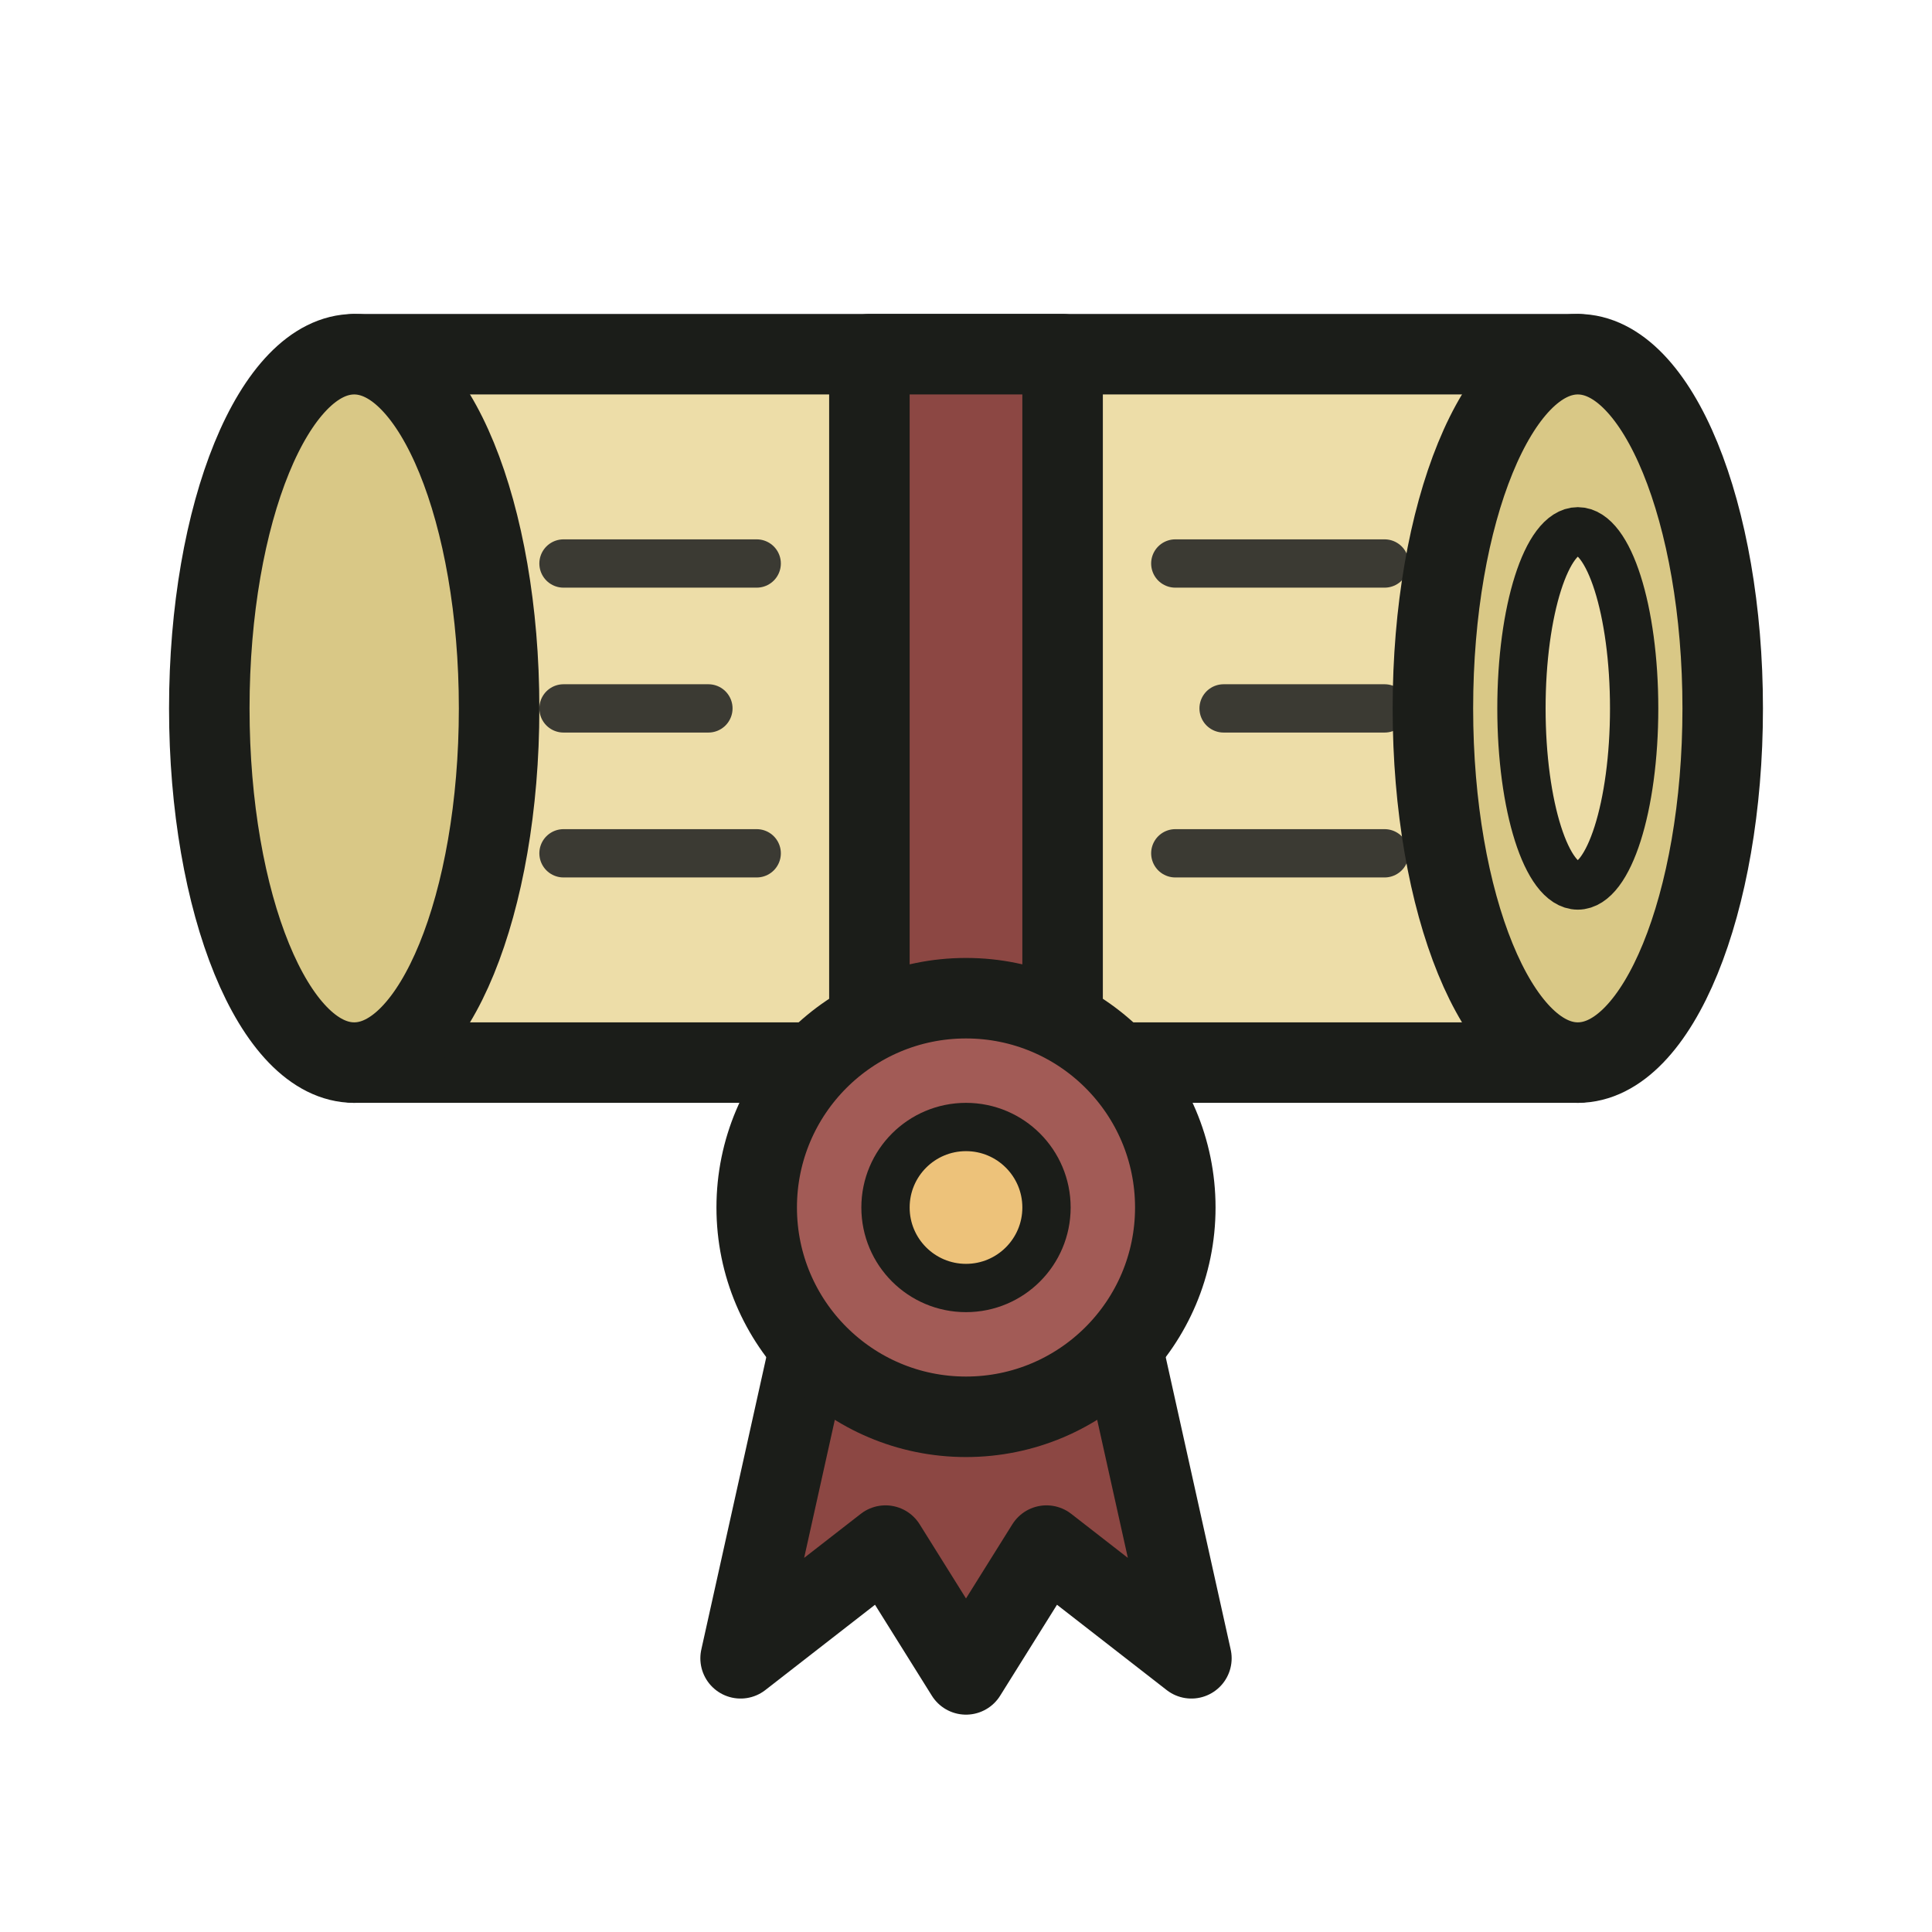
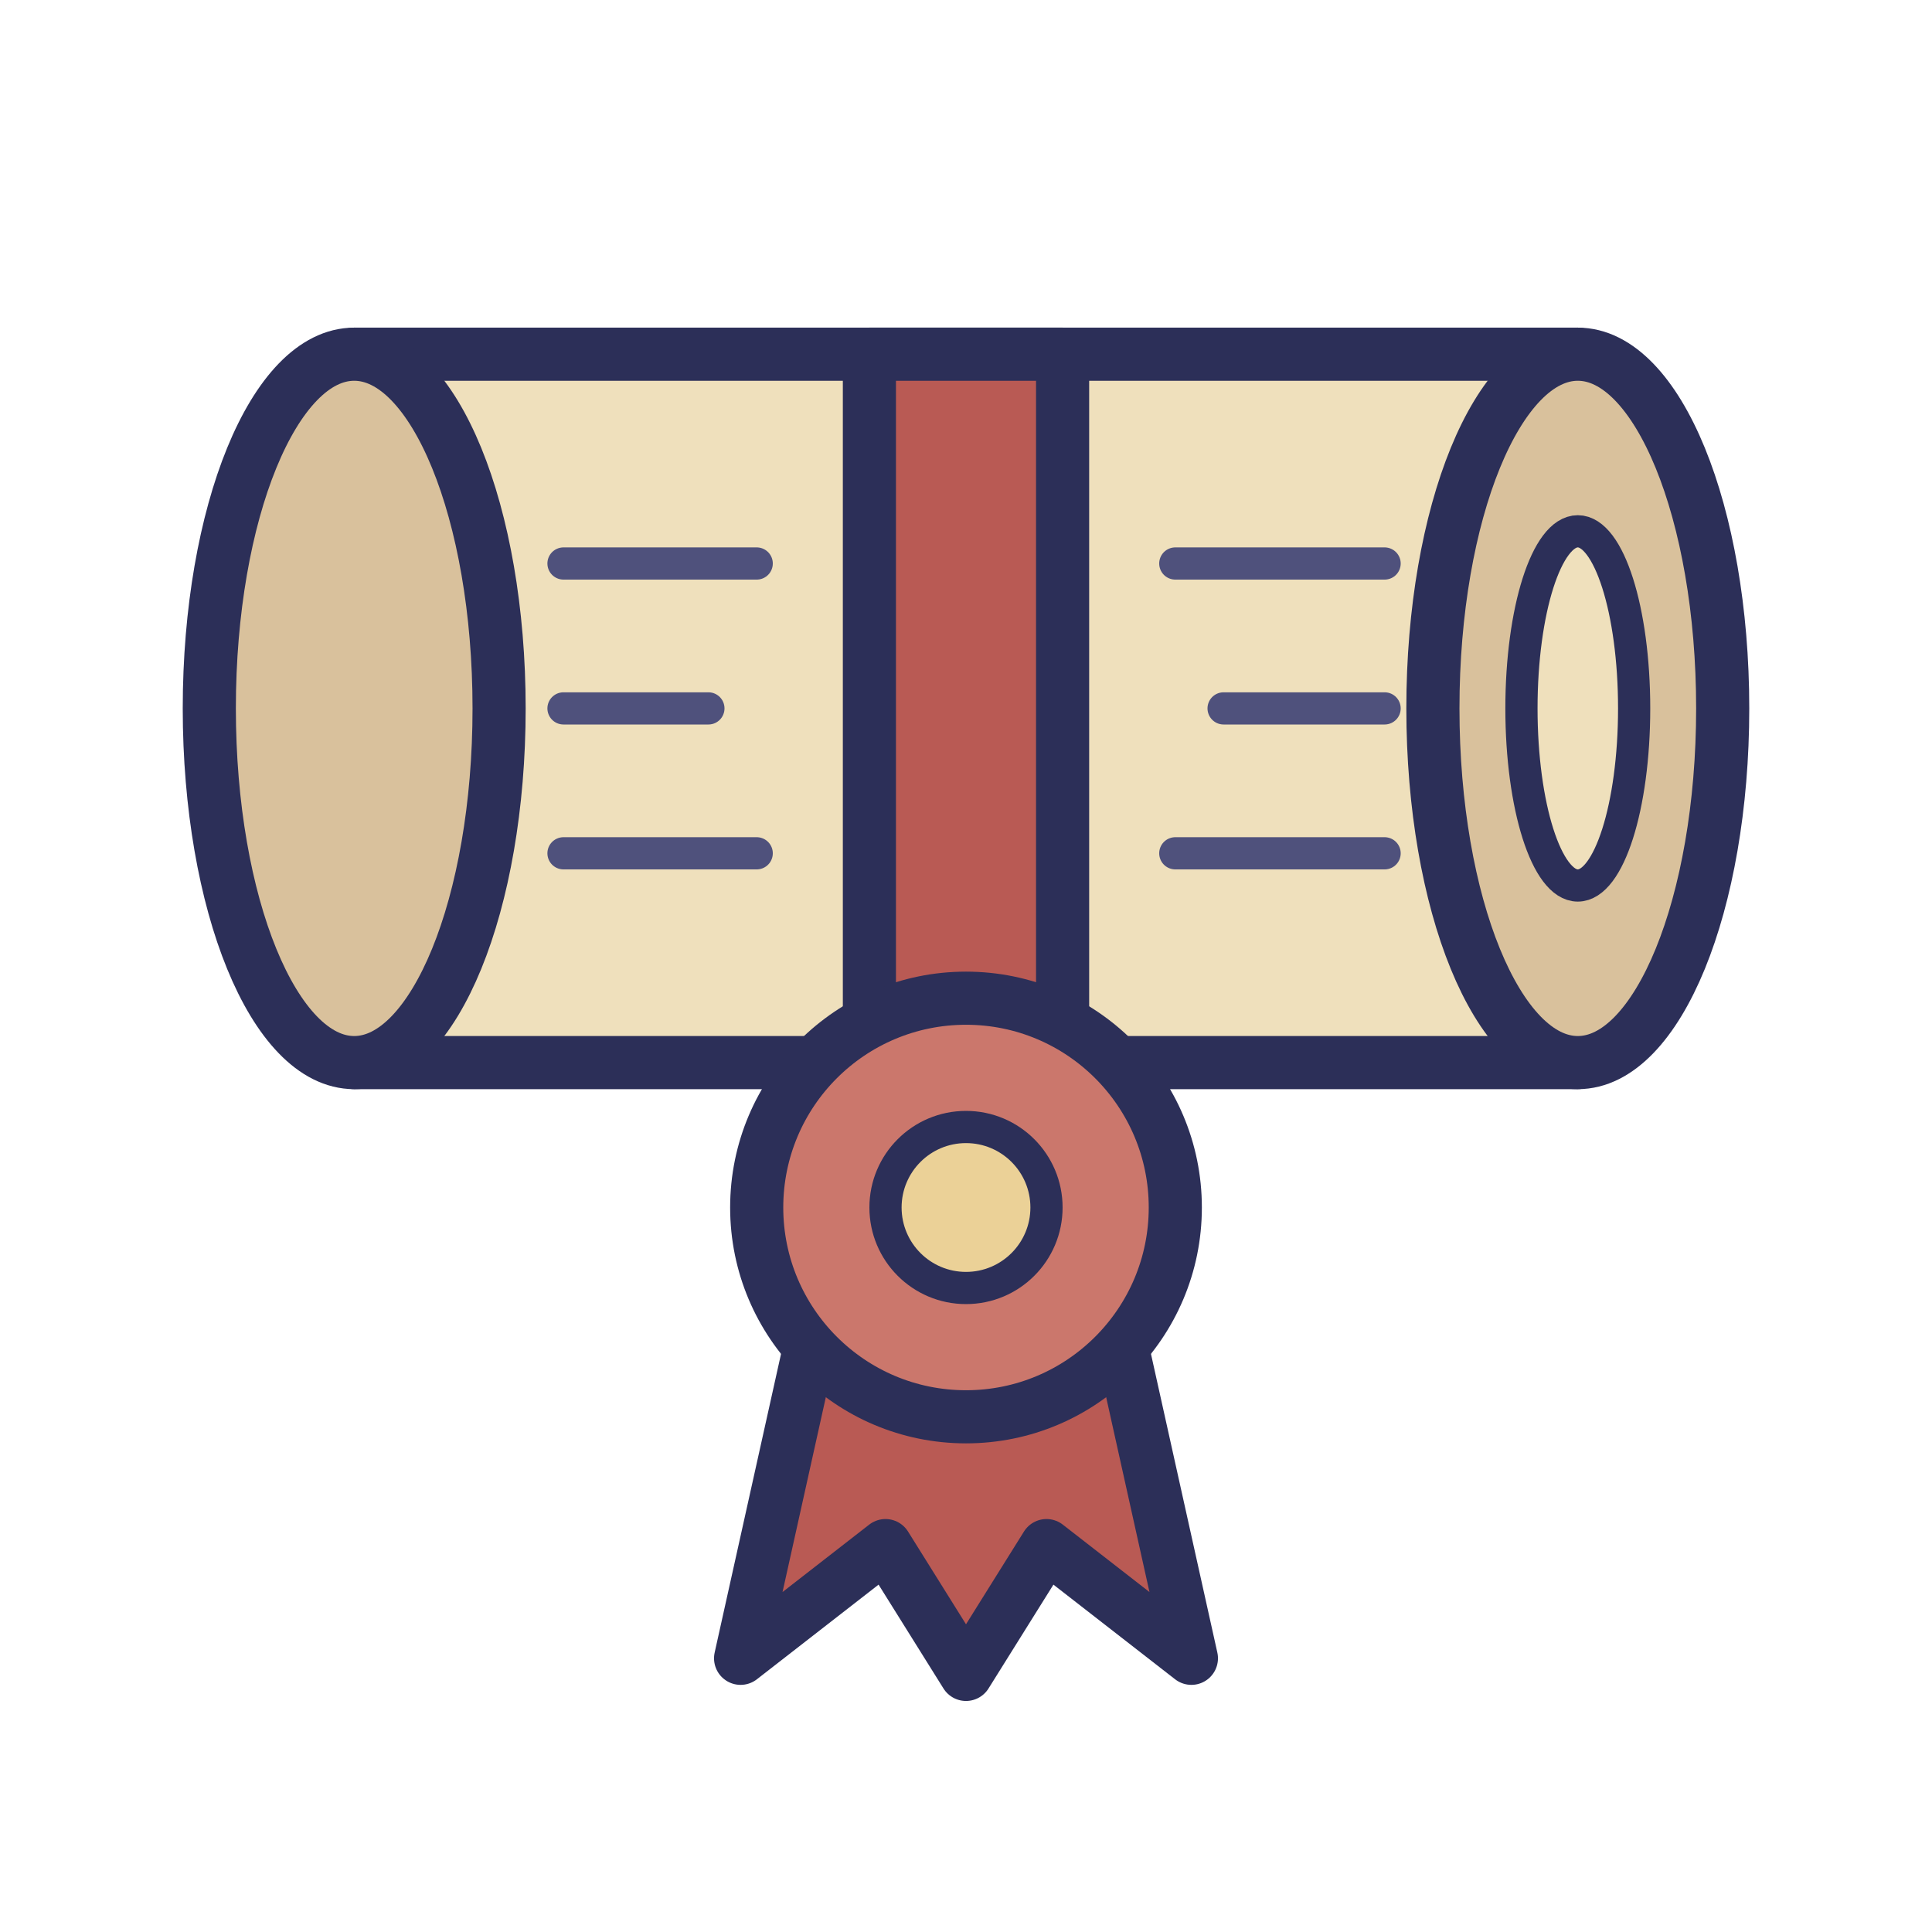
<svg xmlns="http://www.w3.org/2000/svg" viewBox="0 0 120 120">
-   <g stroke="#1B1D19" stroke-width="5" stroke-linejoin="round" stroke-linecap="round" transform="translate(0 -8)">
-     <path d="M52 84 L46 111 L55 104 L60 112 L65 104 L74 111 L68 84 Z" fill="#8C4743" />
-     <rect x="22" y="30" width="76" height="44" fill="#EDDDA8" />
-     <path d="M35 43 H47 M35 52 H44 M35 61 H47 M73 43 H86 M76 52 H86 M73 61 H86" stroke="#3B3A33" stroke-width="3" fill="none" />
-     <rect x="54" y="30" width="12" height="44" fill="#8C4743" />
-     <ellipse cx="22" cy="52" rx="9" ry="22" fill="#D9C886" />
-     <ellipse cx="98" cy="52" rx="9" ry="22" fill="#D9C886" />
-     <ellipse cx="98" cy="52" rx="3.5" ry="11" fill="#EDDDA8" stroke-width="3" />
-     <circle cx="60" cy="83" r="13" fill="#A25B56" />
-     <circle cx="60" cy="83" r="5" fill="#EDC27A" stroke-width="3" />
+   <g stroke="#2C2F58" stroke-width="3.3" stroke-linejoin="round" stroke-linecap="round" transform="translate(0 -8)">
+     <path d="M52 84 L46 111 L55 104 L60 112 L65 104 L74 111 L68 84 Z" fill="#B95A54" />
+     <rect x="22" y="30" width="76" height="44" fill="#EFE0BC" />
+     <path d="M35 43 H47 M35 52 H44 M35 61 H47 M73 43 H86 M76 52 H86 M73 61 H86" stroke="#4F517C" stroke-width="2" fill="none" />
+     <rect x="54" y="30" width="12" height="44" fill="#B95A54" />
+     <ellipse cx="22" cy="52" rx="9" ry="22" fill="#D9C19C" />
+     <ellipse cx="98" cy="52" rx="9" ry="22" fill="#D9C19C" />
+     <ellipse cx="98" cy="52" rx="3.5" ry="11" fill="#EFE0BC" stroke-width="2" />
+     <circle cx="60" cy="83" r="13" fill="#CB776C" />
+     <circle cx="60" cy="83" r="5" fill="#EBD197" stroke-width="2" />
  </g>
</svg>
